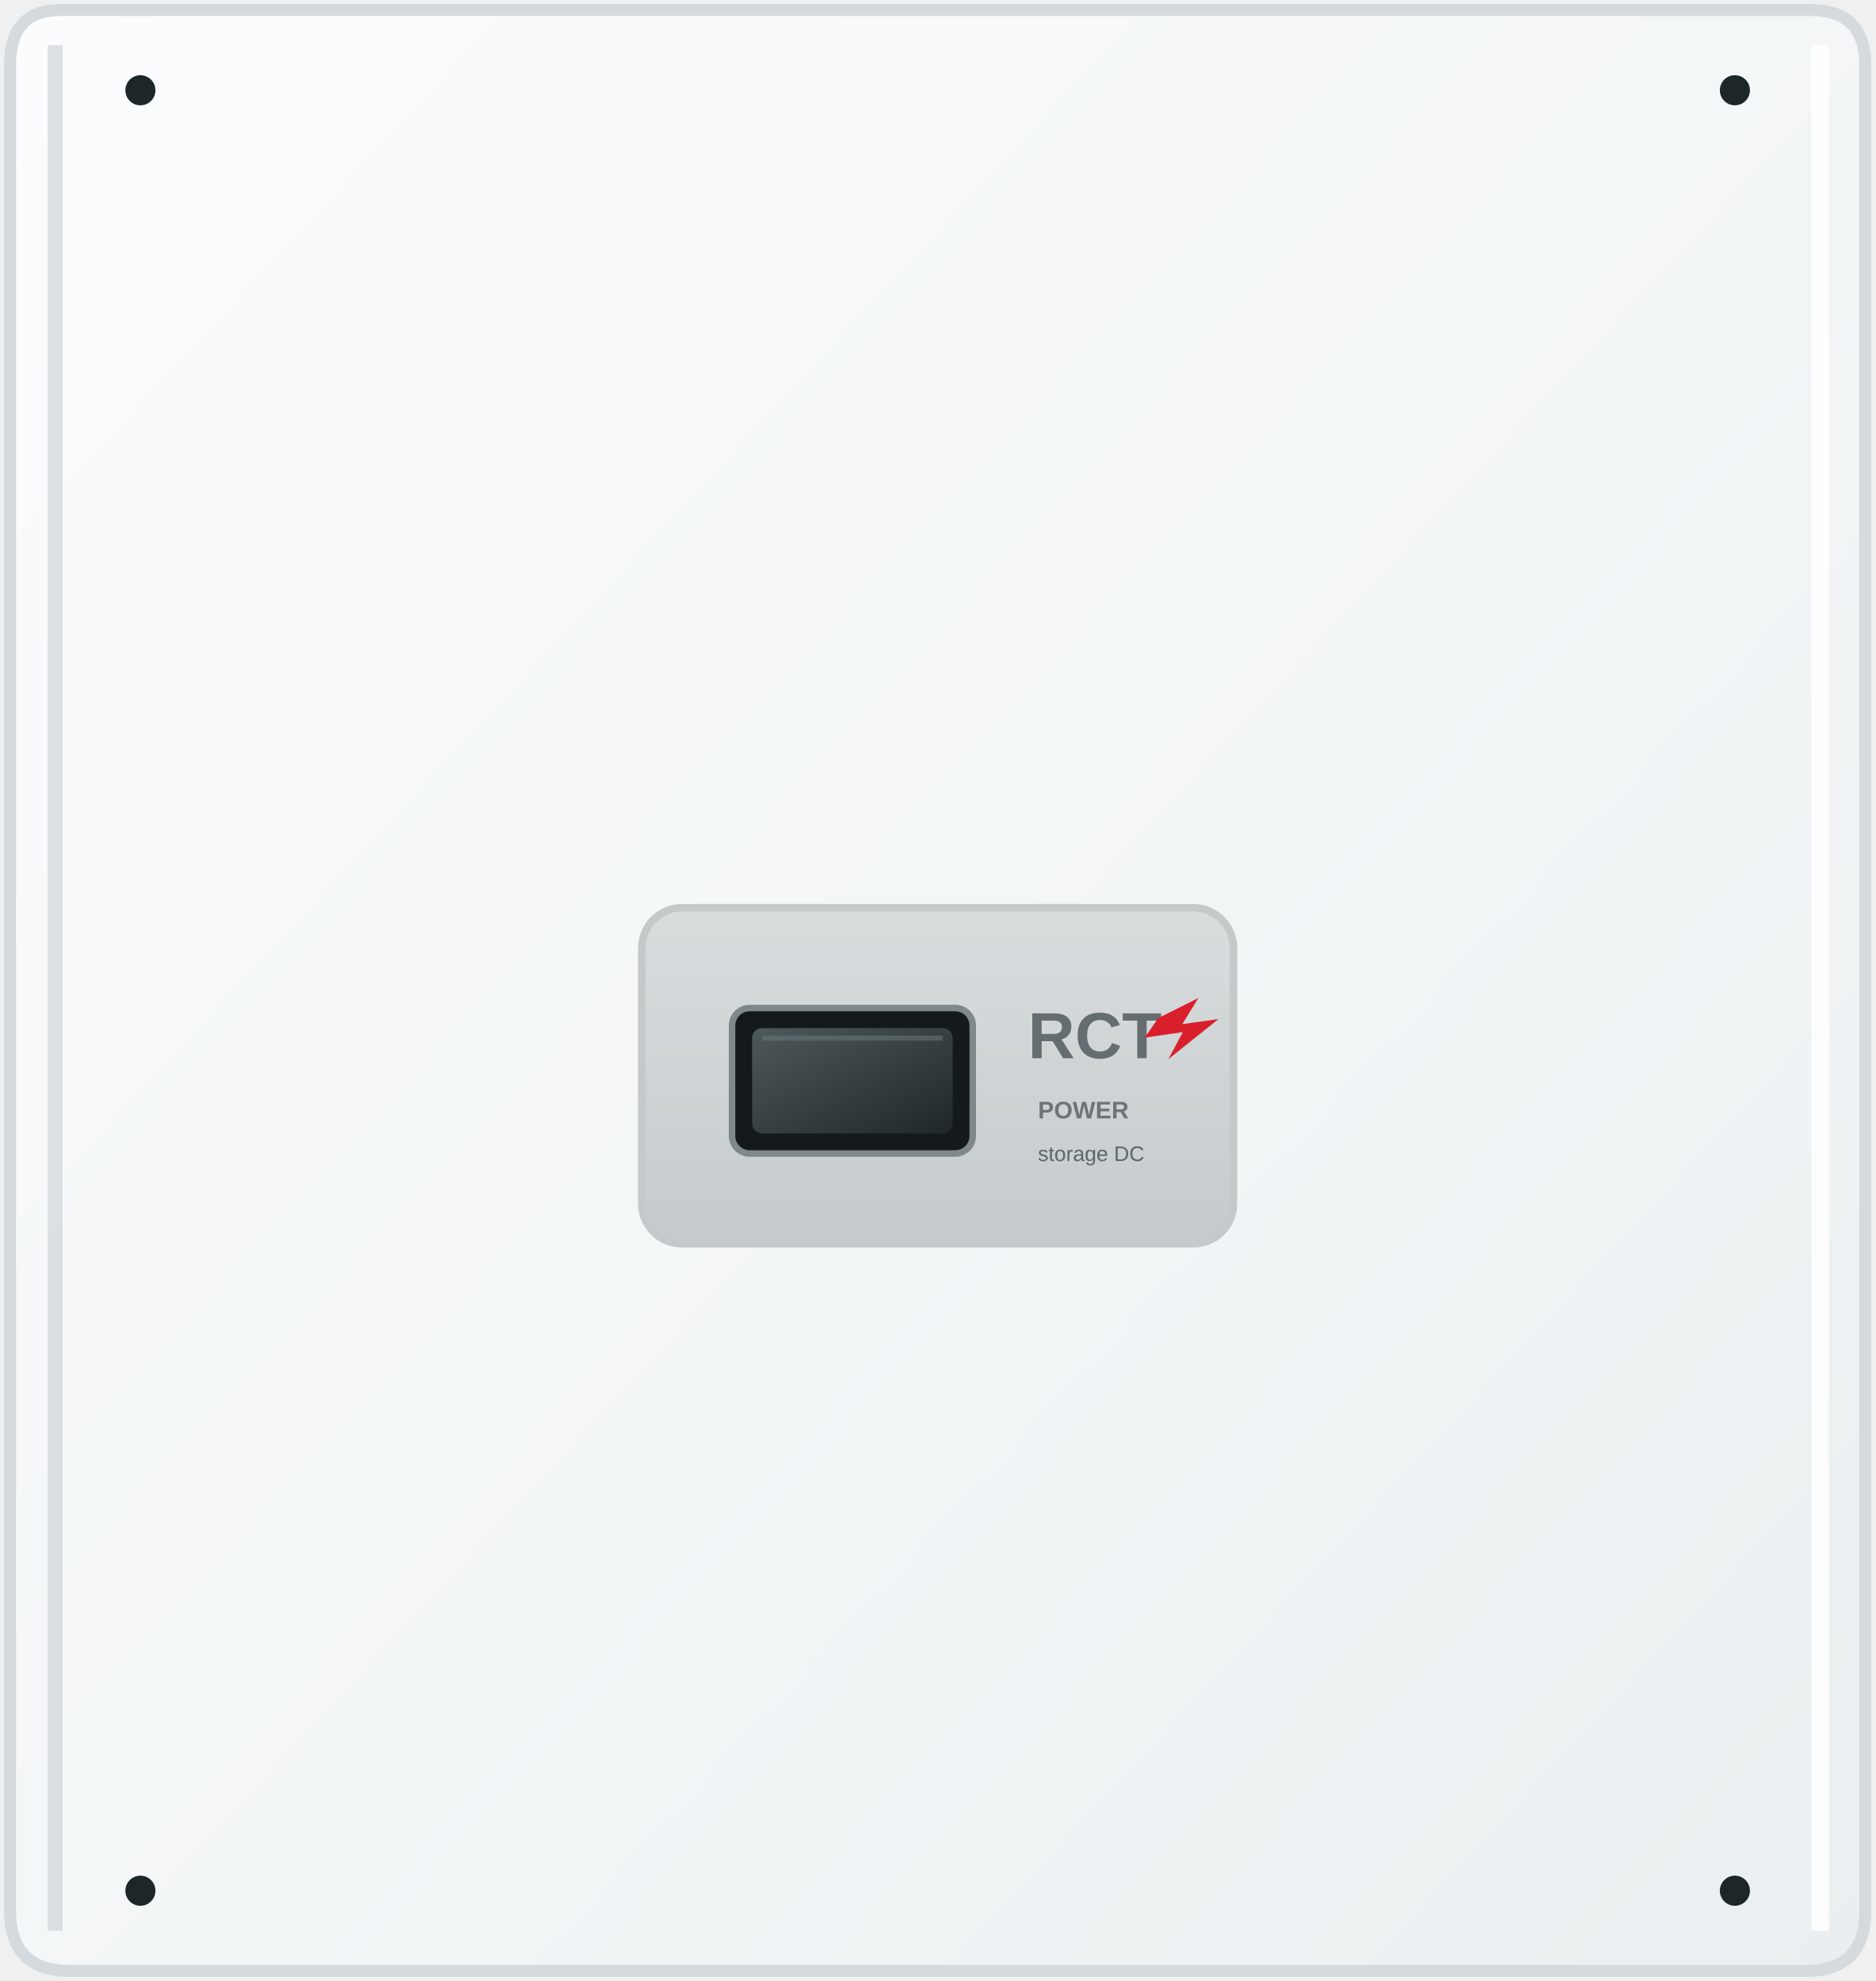
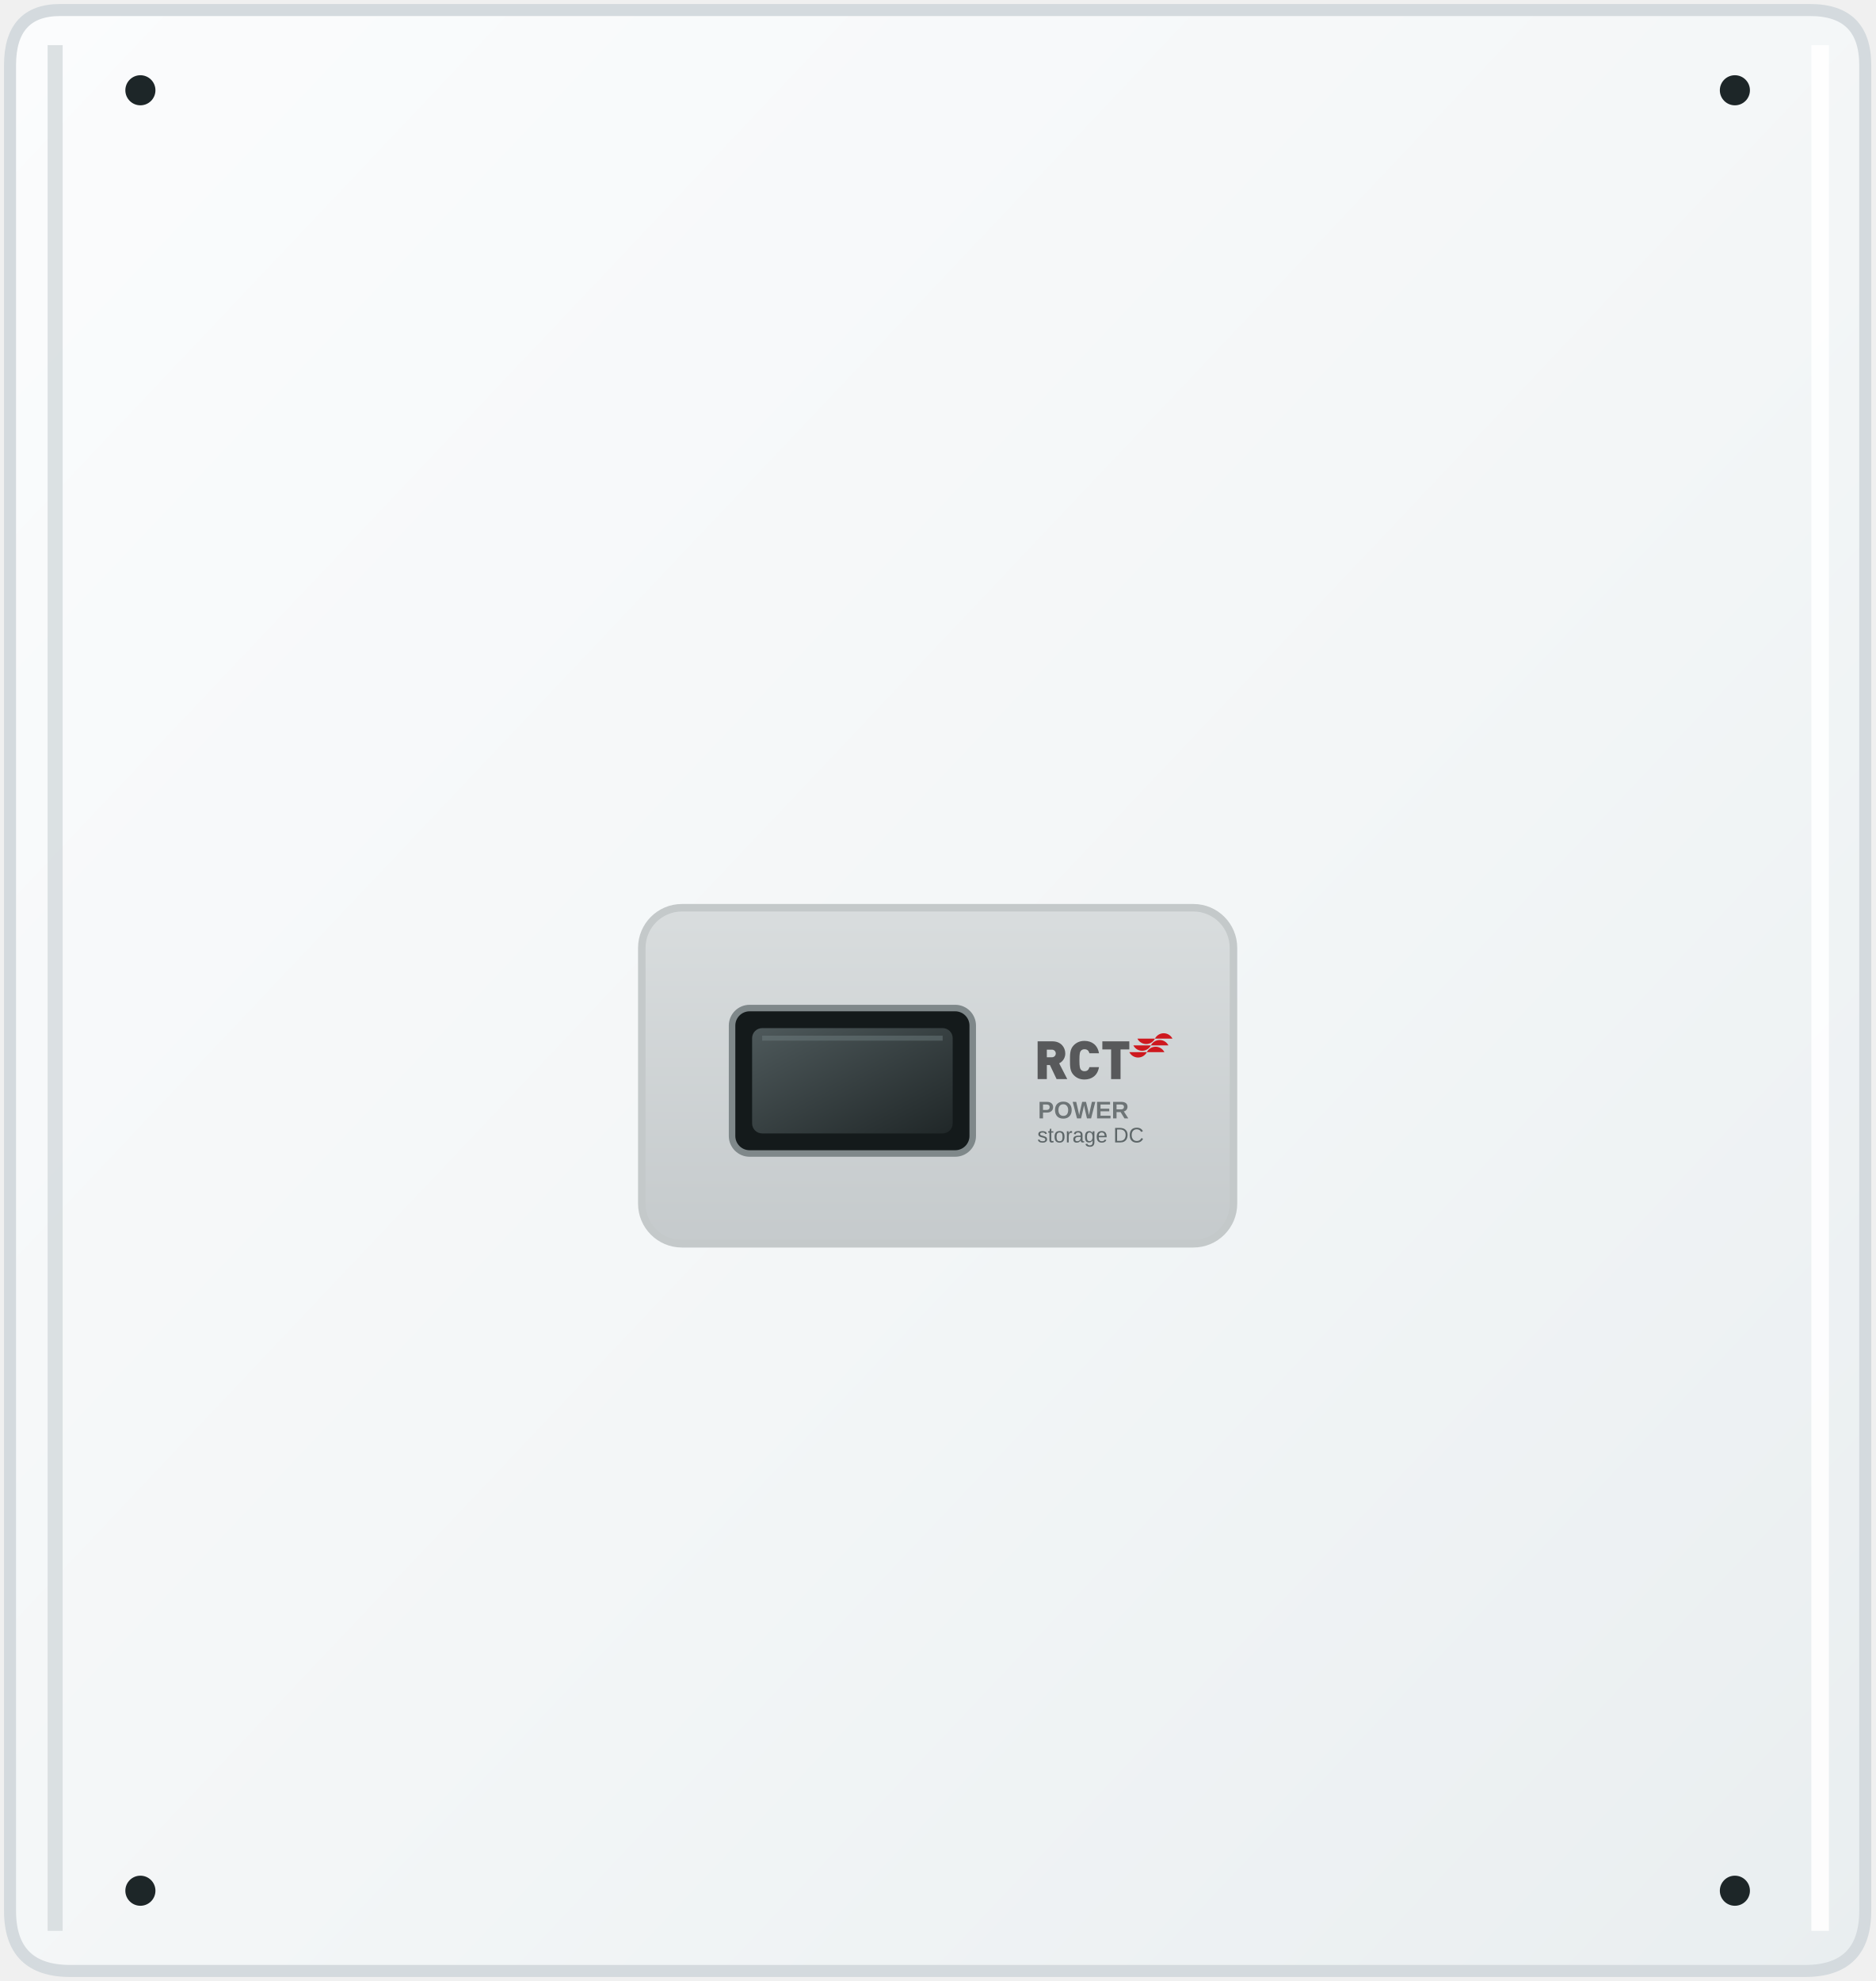
- <svg xmlns="http://www.w3.org/2000/svg" viewBox="163 123 374 395">
-   <defs>
-     <linearGradient id="case" x1="0" y1="0" x2="1" y2="1">
-       <stop offset="0" stop-color="#fbfcfd" />
-       <stop offset="0.55" stop-color="#f3f6f7" />
-       <stop offset="1" stop-color="#e9eef0" />
+ <svg xmlns="http://www.w3.org/2000/svg" viewBox="163 123 374 395" version="1.1" id="svg17" xml:space="preserve">
+   <defs id="defs7">
+     <linearGradient id="case" x1="168.355" y1="120.45" x2="551.111" y2="503.206" gradientTransform="scale(0.9729436,1.027809)" gradientUnits="userSpaceOnUse">
+       <stop offset="0" stop-color="#fbfcfd" id="stop1" />
+       <stop offset="0.55" stop-color="#f3f6f7" id="stop2" />
+       <stop offset="1" stop-color="#e9eef0" id="stop3" />
    </linearGradient>
-     <linearGradient id="panel" x1="0" y1="0" x2="0" y2="1">
-       <stop offset="0" stop-color="#d9ddde" />
-       <stop offset="1" stop-color="#c5cacc" />
+     <linearGradient id="panel" x1="219.752" y1="400.534" x2="219.752" y2="491.009" gradientTransform="scale(1.320805,0.7571141)" gradientUnits="userSpaceOnUse">
+       <stop offset="0" stop-color="#d9ddde" id="stop4" />
+       <stop offset="1" stop-color="#c5cacc" id="stop5" />
    </linearGradient>
-     <linearGradient id="display" x1="0" y1="0" x2="1" y2="1">
-       <stop offset="0" stop-color="#4e595b" />
-       <stop offset="1" stop-color="#202728" />
+     <linearGradient id="display" x1="226.79" y1="452.683" x2="255.773" y2="481.666" gradientTransform="scale(1.380131,0.7245688)" gradientUnits="userSpaceOnUse">
+       <stop offset="0" stop-color="#4e595b" id="stop6" />
+       <stop offset="1" stop-color="#202728" id="stop7" />
    </linearGradient>
  </defs>
-   <g>
-     <path d="M175 125              Q165 125 165 136              L165 504              Q165 516 177 516              L523 516              Q535 516 535 504              L535 136              Q535 125 524 125 Z" fill="url(#case)" stroke="#d4dade" stroke-width="2.4" />
-     <path d="M174 132 L174 508" stroke="#cfd5d8" stroke-width="3" opacity="0.7" />
-     <path d="M526 132 L526 508" stroke="#ffffff" stroke-width="3.5" opacity="0.88" />
-     <rect x="291" y="304" width="118" height="67" rx="8" fill="url(#panel)" stroke="#c4c9ca" stroke-width="1.5" />
-     <rect x="309" y="324" width="48" height="29" rx="3.5" fill="#141a1b" stroke="#7f888a" stroke-width="1.3" />
-     <rect x="313" y="328" width="40" height="21" rx="2" fill="url(#display)" />
-     <path d="M315 330 H351" stroke="#718083" stroke-width="1" opacity="0.45" />
-     <text x="368" y="334" font-family="Arial, Helvetica, sans-serif" font-size="13" font-weight="700" fill="#666d70">RCT</text>
-     <path d="M394 326 l8 -4 -3.2 5.2 7.2 -1 -10 8 2.9 -5.4 -7.6 1.1z" fill="#d91f2b" />
-     <text x="370" y="346" font-family="Arial, Helvetica, sans-serif" font-size="4.8" font-weight="700" fill="#6d7476">POWER</text>
-     <text x="370" y="354.5" font-family="Arial, Helvetica, sans-serif" font-size="4.2" fill="#5d6668">storage DC</text>
-     <g fill="#1d2628">
-       <circle cx="191" cy="141" r="3" />
-       <circle cx="509" cy="141" r="3" />
-       <circle cx="191" cy="500" r="3" />
-       <circle cx="509" cy="500" r="3" />
-     </g>
+   <path d="m 175,125 q -10,0 -10,11 v 368 q 0,12 12,12 h 346 q 12,0 12,-12 V 136 q 0,-11 -11,-11 z" fill="url(#case)" stroke="#d4dade" stroke-width="2.4" id="path7" style="fill:url(#case)" />
+   <path d="M 174,132 V 508" stroke="#cfd5d8" stroke-width="3" opacity="0.7" id="path8" />
+   <path d="M 526,132 V 508" stroke="#ffffff" stroke-width="3.5" opacity="0.88" id="path9" />
+   <rect x="291" y="304" width="118" height="67" rx="8" fill="url(#panel)" stroke="#c4c9ca" stroke-width="1.5" id="rect9" style="fill:url(#panel)" />
+   <rect x="309" y="324" width="48" height="29" rx="3.5" fill="#141a1b" stroke="#7f888a" stroke-width="1.3" id="rect10" />
+   <rect x="313" y="328" width="40" height="21" rx="2" fill="url(#display)" id="rect11" style="fill:url(#display)" />
+   <path d="m 315,330 h 36" stroke="#718083" stroke-width="1" opacity="0.45" id="path11" />
+   <text x="370" y="346" font-family="Arial, Helvetica, sans-serif" font-size="4.8px" font-weight="700" fill="#6d7476" id="text12">POWER</text>
+   <text x="369.88" y="350.79" font-family="Arial, Helvetica, sans-serif" font-size="4.2px" fill="#5d6668" id="text13">storage DC</text>
+   <circle cx="191" cy="141" r="3" id="circle13" style="fill:#1d2628" />
+   <circle cx="509" cy="141" r="3" id="circle14" style="fill:#1d2628" />
+   <circle cx="191" cy="500" r="3" id="circle15" style="fill:#1d2628" />
+   <circle cx="509" cy="500" r="3" id="circle16" style="fill:#1d2628" />
+   <g id="layer1" transform="matrix(0.3585818,0,0,0.3585818,327.0563,296.4811)">
+     <path d="m 175.091,93.752 a 5.461,5.461 0 0 0 9.75,0 z" fill="#ce181e" fill-rule="evenodd" id="path7-9" style="stroke-width:0.265" />
+     <path d="m 194.59,93.752 a 5.461,5.461 0 0 0 -9.75,0 z" fill="#ce181e" fill-rule="evenodd" id="path8-4" style="stroke-width:0.265" />
+     <path d="m 172.842,97.501 a 5.461,5.461 0 0 0 9.75,0 z" fill="#ce181e" fill-rule="evenodd" id="path9-8" style="stroke-width:0.265" />
+     <path d="m 192.341,97.501 a 5.464,5.464 0 0 0 -9.75,0 z" fill="#ce181e" fill-rule="evenodd" id="path10" style="stroke-width:0.265" />
+     <path d="m 170.593,101.253 a 5.461,5.461 0 0 0 9.75,0 z" fill="#ce181e" fill-rule="evenodd" id="path11-5" style="stroke-width:0.265" />
+     <path d="m 190.093,101.253 a 5.461,5.461 0 0 0 -9.75,0 z" fill="#ce181e" fill-rule="evenodd" id="path12" style="stroke-width:0.265" />
+     <path d="m 130.143,116.252 -3.704,-7.816 h -1.717 v 7.816 h -5.13 V 95.252 h 8.266 c 4.63,0 7.12,3.302 7.12,6.752 a 6.046,6.046 0 0 1 -3.397,5.487 l 4.498,8.76 z m -2.521,-16.37 h -2.91 v 4.233 h 2.91 a 2.117,2.117 0 0 0 0,-4.233 z" fill="#58595b" id="path13" style="stroke-width:0.265" />
+     <path d="m 145.653,116.477 c -2.477,0 -4.358,-0.828 -5.911,-2.381 -2.241,-2.223 -2.151,-5.183 -2.151,-8.358 0,-3.175 -0.09,-6.133 2.151,-8.356 1.553,-1.54 3.44,-2.381 5.911,-2.381 4.032,0 7.289,2.223 8.065,6.879 h -5.315 c -0.333,-1.169 -0.984,-2.228 -2.715,-2.228 a 2.54,2.54 0 0 0 -2.061,0.889 c -0.479,0.622 -0.794,1.363 -0.794,5.215 0,3.852 0.328,4.591 0.794,5.215 a 2.556,2.556 0 0 0 2.061,0.889 c 1.733,0 2.381,-1.058 2.717,-2.254 h 5.315 c -0.778,4.649 -4.035,6.871 -8.067,6.871 z" fill="#58595b" id="path14" style="stroke-width:0.265" />
+     <polygon points="154.43,45.38 172.86,45.38 172.86,107.74 192.7,107.74 192.7,45.38 211.13,45.38 211.13,28.37 154.43,28.37 " fill="#58595b" id="polygon14" transform="matrix(0.2645833,0,0,0.2645833,114.7313,87.74586)" />
  </g>
</svg>
